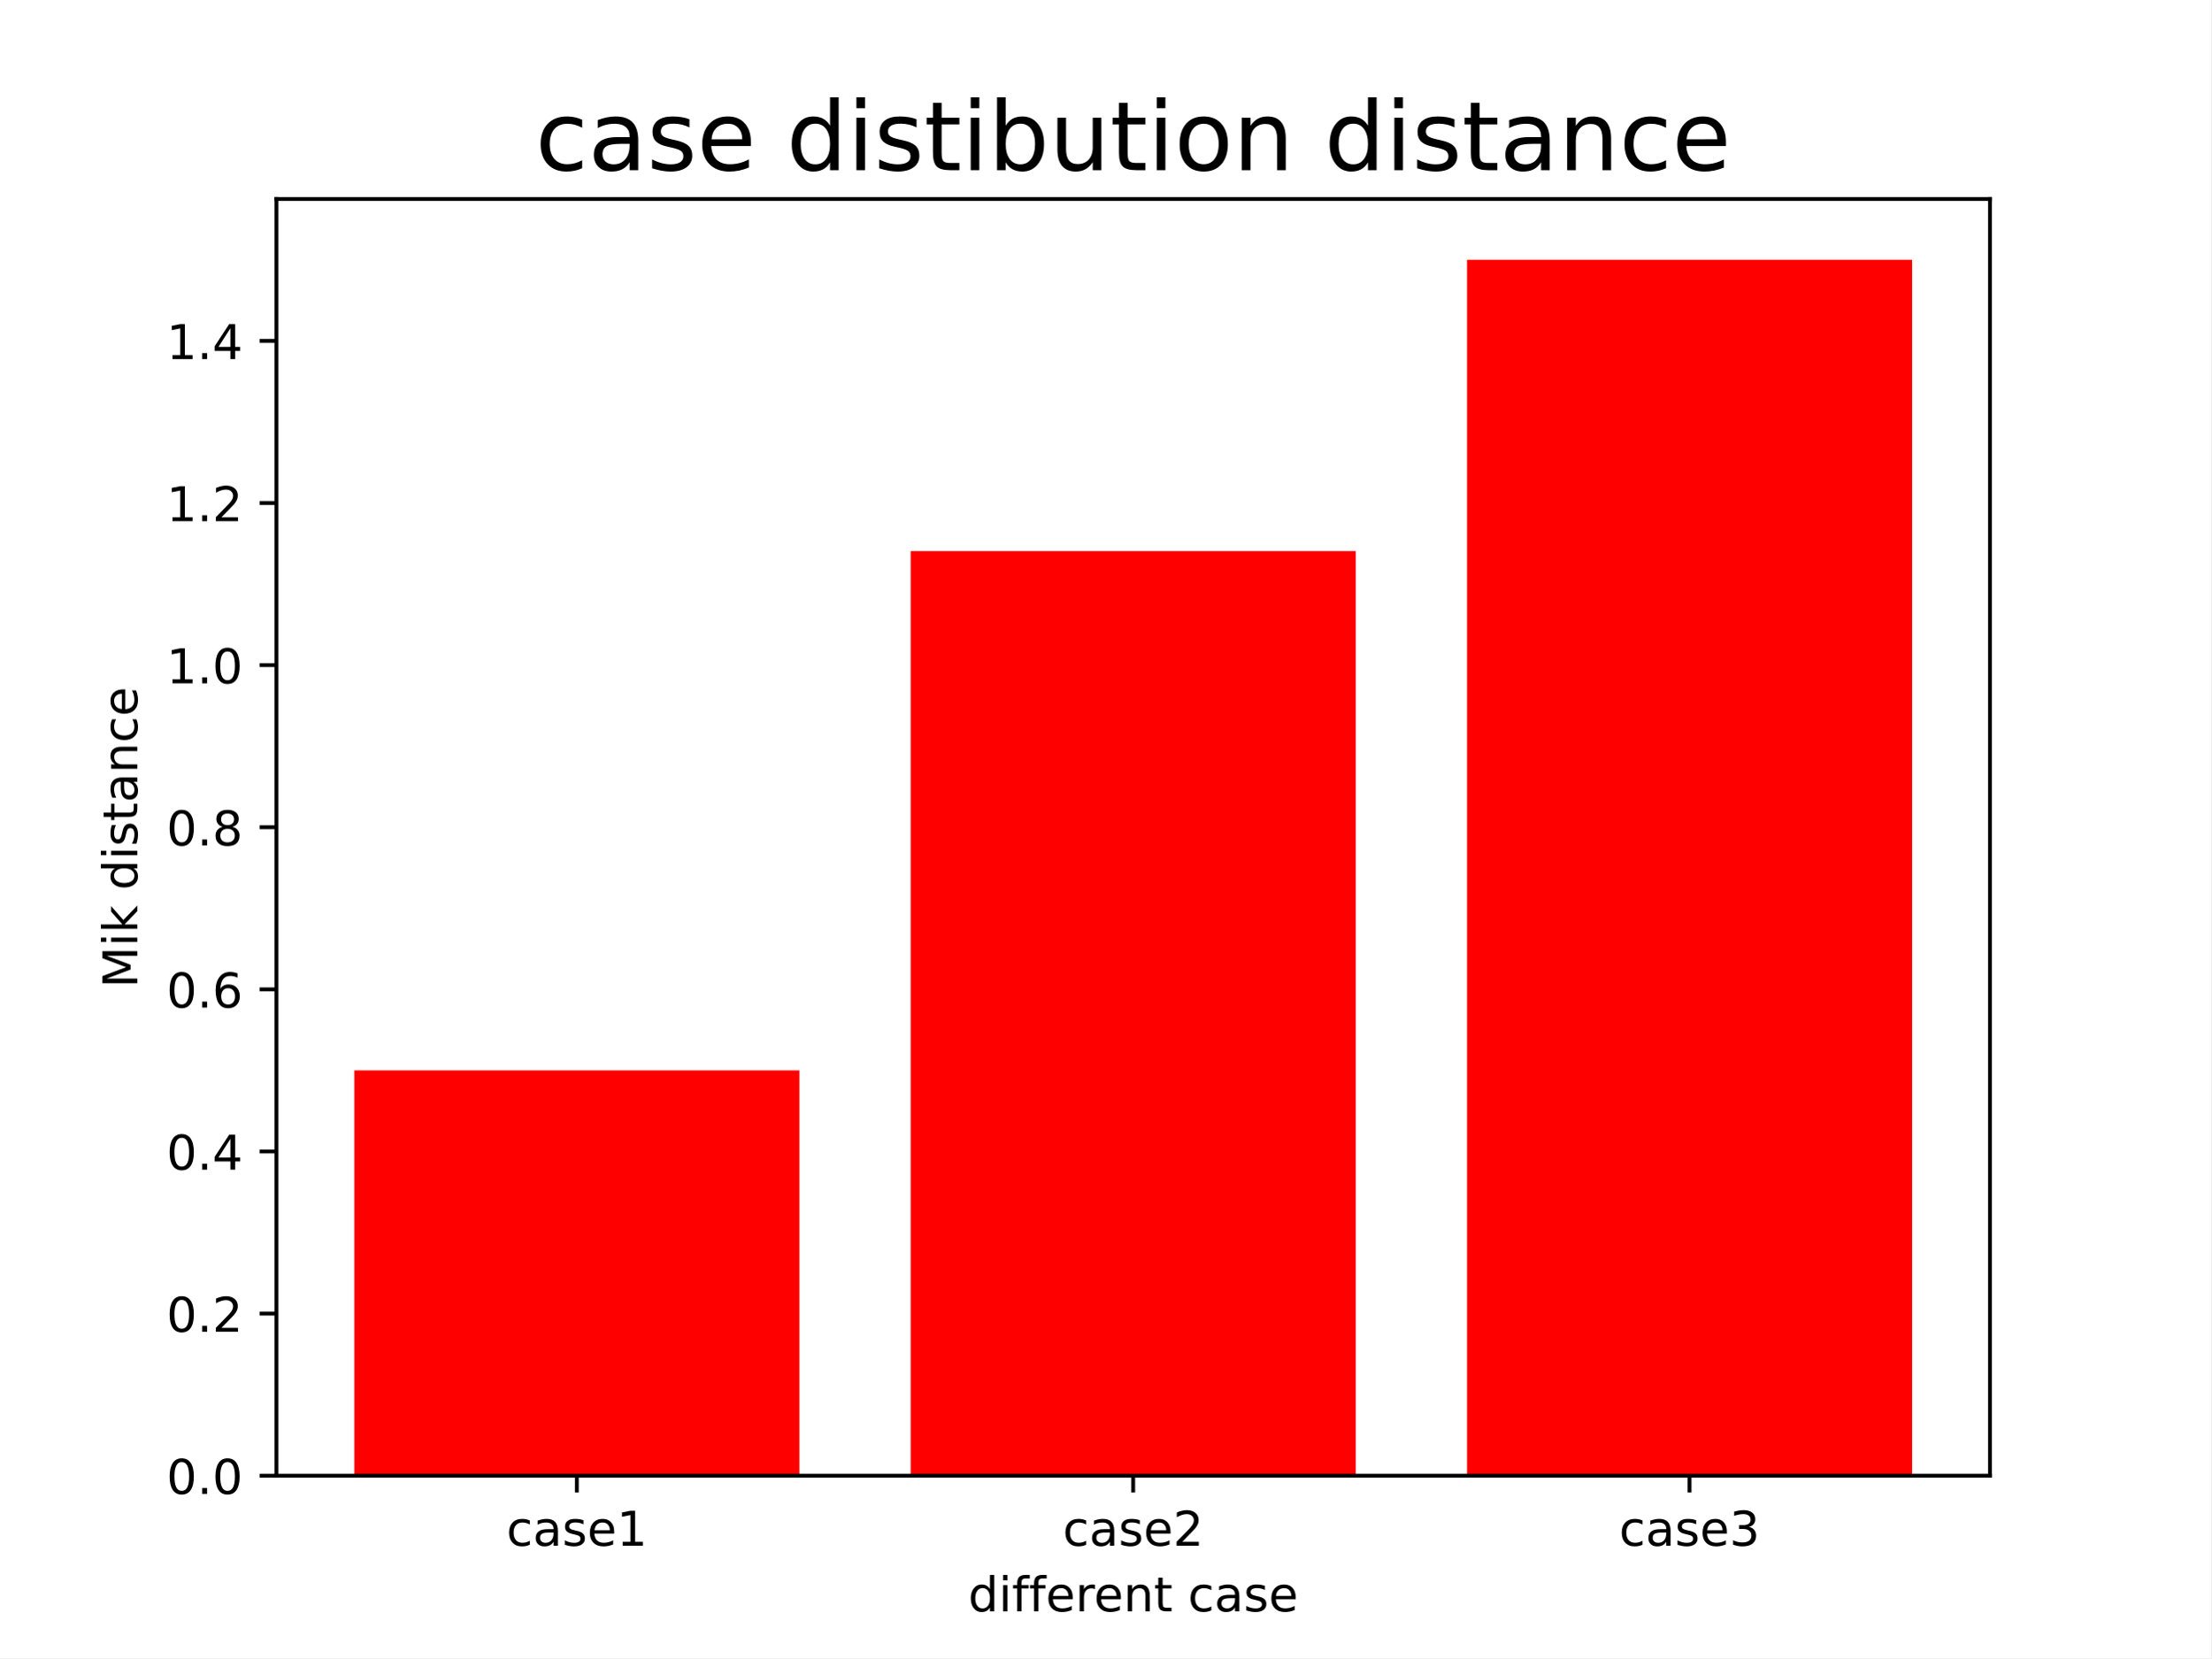
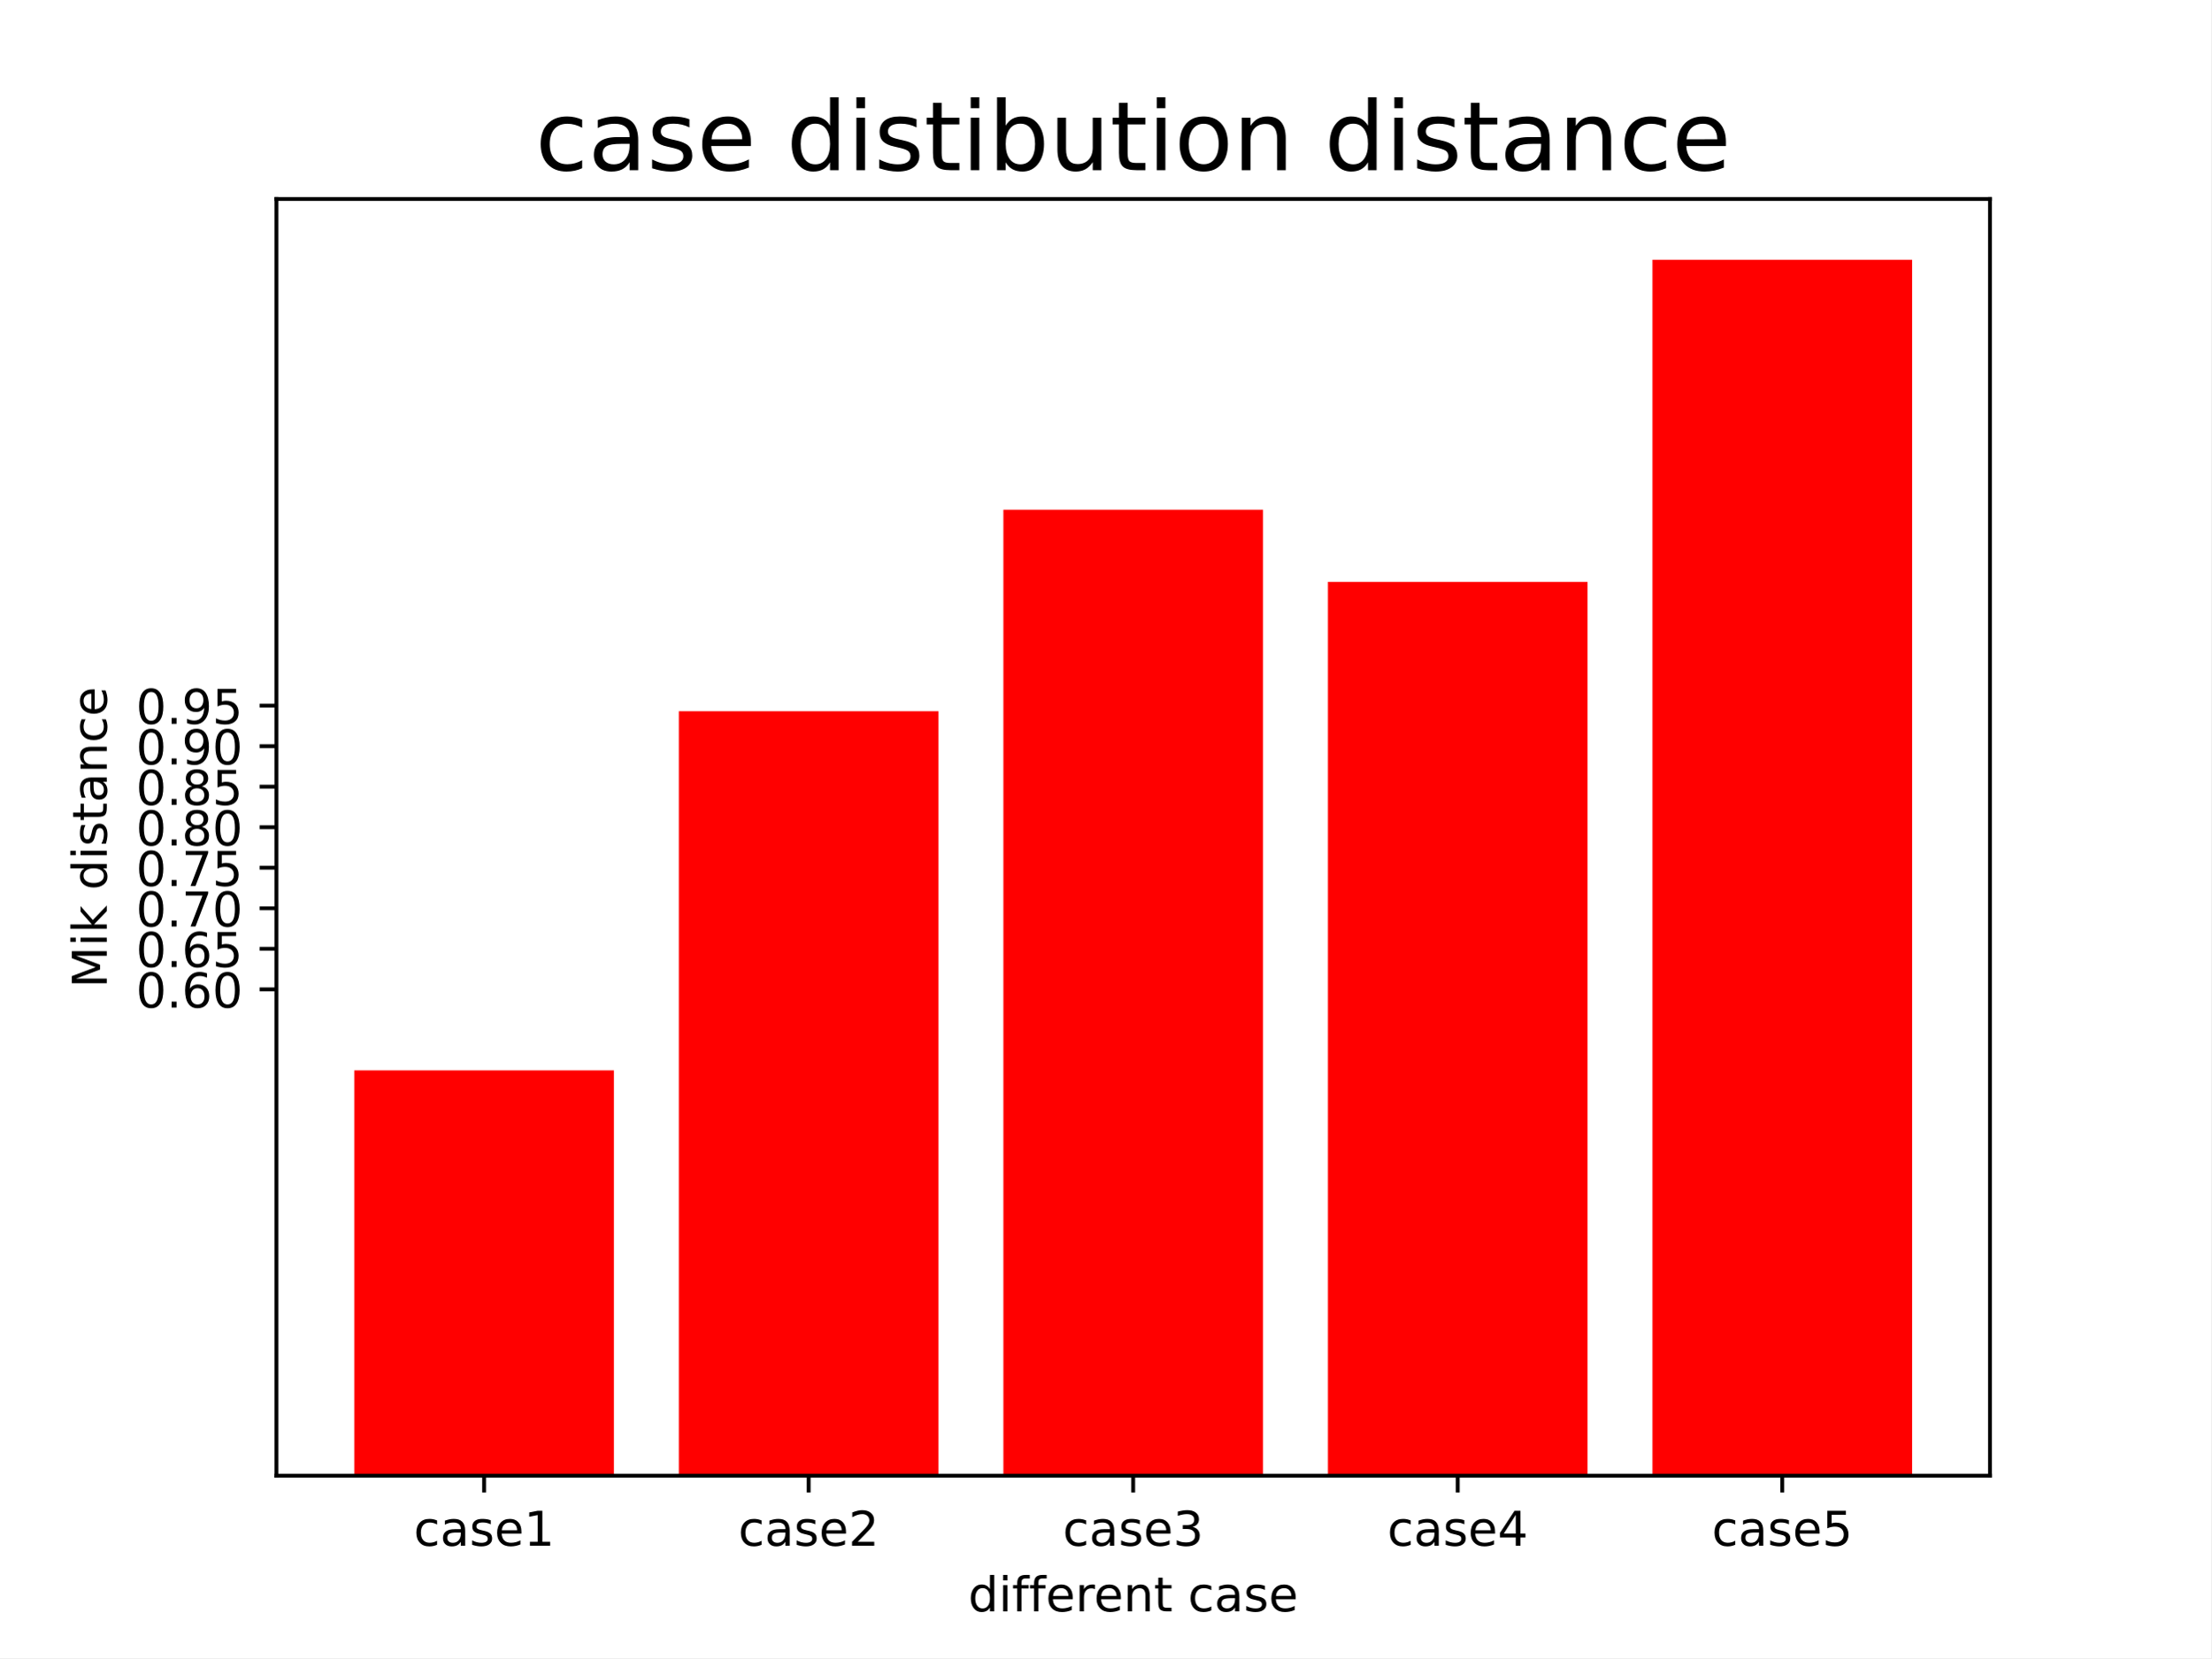
<svg xmlns="http://www.w3.org/2000/svg" xmlns:xlink="http://www.w3.org/1999/xlink" height="345.6pt" version="1.1" viewBox="0 0 460.8 345.6" width="460.8pt">
  <defs>
    <style type="text/css">*{stroke-linecap:butt;stroke-linejoin:round;}</style>
  </defs>
  <g id="figure_1">
    <g id="patch_1">
      <path d="M 0 345.6  L 460.8 345.6  L 460.8 0  L 0 0  z " style="fill:#ffffff;" />
    </g>
    <g id="axes_1">
      <g id="patch_2">
        <path d="M 57.6 307.584  L 414.72 307.584  L 414.72 41.472  L 57.6 41.472  z " style="fill:#ffffff;" />
      </g>
      <g id="patch_3">
-         <path clip-path="url(#p68254e80f2)" d="M 73.833 307.584  L 166.591 307.584  L 166.591 223.104  L 73.833 223.104  z " style="fill:#ff0000;" />
+         <path clip-path="url(#p7018449315)" d="M 73.833 307.584  L 127.942 307.584  L 127.942 223.104  L 73.833 223.104  z " style="fill:#ff0000;" />
      </g>
      <g id="patch_4">
-         <path clip-path="url(#p68254e80f2)" d="M 189.781 307.584  L 282.539 307.584  L 282.539 114.868  L 189.781 114.868  z " style="fill:#ff0000;" />
+         <path clip-path="url(#p7018449315)" d="M 141.469 307.584  L 195.578 307.584  L 195.578 148.243  L 141.469 148.243  z " style="fill:#ff0000;" />
      </g>
      <g id="patch_5">
-         <path clip-path="url(#p68254e80f2)" d="M 305.729 307.584  L 398.487 307.584  L 398.487 54.144  L 305.729 54.144  z " style="fill:#ff0000;" />
+         <path clip-path="url(#p7018449315)" d="M 209.105 307.584  L 263.215 307.584  L 263.215 106.244  L 209.105 106.244  z " style="fill:#ff0000;" />
+       </g>
+       <g id="patch_6">
+         <path clip-path="url(#p7018449315)" d="M 276.742 307.584  L 330.851 307.584  L 330.851 121.278  L 276.742 121.278  z " style="fill:#ff0000;" />
+       </g>
+       <g id="patch_7">
+         <path clip-path="url(#p7018449315)" d="M 344.378 307.584  L 398.487 307.584  L 398.487 54.144  L 344.378 54.144  z " style="fill:#ff0000;" />
      </g>
      <g id="matplotlib.axis_1">
        <g id="xtick_1">
          <g id="line2d_1">
            <defs>
-               <path d="M 0 0  L 0 3.5  " id="m29277f5410" style="stroke:#000000;stroke-width:0.8;" />
+               <path d="M 0 0  L 0 3.5  " id="m54b2b4ad5a" style="stroke:#000000;stroke-width:0.8;" />
            </defs>
            <g>
-               <use style="stroke:#000000;stroke-width:0.8;" x="120.212" xlink:href="#m29277f5410" y="307.584" />
+               <use style="stroke:#000000;stroke-width:0.8;" x="100.887" xlink:href="#m54b2b4ad5a" y="307.584" />
            </g>
          </g>
          <g id="text_1">
-             <g transform="translate(105.5362 322.1824)scale(0.1 -0.1)">
+             <g transform="translate(86.21149 322.1824)scale(0.1 -0.1)">
              <defs>
                <path d="M 48.781 52.594  L 48.781 44.188  Q 44.969 46.297 41.141 47.344  Q 37.312 48.391 33.406 48.391  Q 24.656 48.391 19.812 42.844  Q 14.984 37.312 14.984 27.297  Q 14.984 17.281 19.812 11.734  Q 24.656 6.203 33.406 6.203  Q 37.312 6.203 41.141 7.25  Q 44.969 8.297 48.781 10.406  L 48.781 2.094  Q 45.016 0.344 40.984 -0.531  Q 36.969 -1.422 32.422 -1.422  Q 20.062 -1.422 12.781 6.344  Q 5.516 14.109 5.516 27.297  Q 5.516 40.672 12.859 48.328  Q 20.219 56 33.016 56  Q 37.156 56 41.109 55.141  Q 45.062 54.297 48.781 52.594  z " id="DejaVuSans-99" />
                <path d="M 34.281 27.484  Q 23.391 27.484 19.188 25  Q 14.984 22.516 14.984 16.5  Q 14.984 11.719 18.141 8.906  Q 21.297 6.109 26.703 6.109  Q 34.188 6.109 38.703 11.406  Q 43.219 16.703 43.219 25.484  L 43.219 27.484  z M 52.203 31.203  L 52.203 0  L 43.219 0  L 43.219 8.297  Q 40.141 3.328 35.547 0.953  Q 30.953 -1.422 24.312 -1.422  Q 15.922 -1.422 10.953 3.297  Q 6 8.016 6 15.922  Q 6 25.141 12.172 29.828  Q 18.359 34.516 30.609 34.516  L 43.219 34.516  L 43.219 35.406  Q 43.219 41.609 39.141 45  Q 35.062 48.391 27.688 48.391  Q 23 48.391 18.547 47.266  Q 14.109 46.141 10.016 43.891  L 10.016 52.203  Q 14.938 54.109 19.578 55.047  Q 24.219 56 28.609 56  Q 40.484 56 46.344 49.844  Q 52.203 43.703 52.203 31.203  z " id="DejaVuSans-97" />
                <path d="M 44.281 53.078  L 44.281 44.578  Q 40.484 46.531 36.375 47.5  Q 32.281 48.484 27.875 48.484  Q 21.188 48.484 17.844 46.438  Q 14.5 44.391 14.5 40.281  Q 14.5 37.156 16.891 35.375  Q 19.281 33.594 26.516 31.984  L 29.594 31.297  Q 39.156 29.25 43.188 25.516  Q 47.219 21.781 47.219 15.094  Q 47.219 7.469 41.188 3.016  Q 35.156 -1.422 24.609 -1.422  Q 20.219 -1.422 15.453 -0.562  Q 10.688 0.297 5.422 2  L 5.422 11.281  Q 10.406 8.688 15.234 7.391  Q 20.062 6.109 24.812 6.109  Q 31.156 6.109 34.562 8.281  Q 37.984 10.453 37.984 14.406  Q 37.984 18.062 35.516 20.016  Q 33.062 21.969 24.703 23.781  L 21.578 24.516  Q 13.234 26.266 9.516 29.906  Q 5.812 33.547 5.812 39.891  Q 5.812 47.609 11.281 51.797  Q 16.75 56 26.812 56  Q 31.781 56 36.172 55.266  Q 40.578 54.547 44.281 53.078  z " id="DejaVuSans-115" />
                <path d="M 56.203 29.594  L 56.203 25.203  L 14.891 25.203  Q 15.484 15.922 20.484 11.062  Q 25.484 6.203 34.422 6.203  Q 39.594 6.203 44.453 7.469  Q 49.312 8.734 54.109 11.281  L 54.109 2.781  Q 49.266 0.734 44.188 -0.344  Q 39.109 -1.422 33.891 -1.422  Q 20.797 -1.422 13.156 6.188  Q 5.516 13.812 5.516 26.812  Q 5.516 40.234 12.766 48.109  Q 20.016 56 32.328 56  Q 43.359 56 49.781 48.891  Q 56.203 41.797 56.203 29.594  z M 47.219 32.234  Q 47.125 39.594 43.094 43.984  Q 39.062 48.391 32.422 48.391  Q 24.906 48.391 20.391 44.141  Q 15.875 39.891 15.188 32.172  z " id="DejaVuSans-101" />
                <path d="M 12.406 8.297  L 28.516 8.297  L 28.516 63.922  L 10.984 60.406  L 10.984 69.391  L 28.422 72.906  L 38.281 72.906  L 38.281 8.297  L 54.391 8.297  L 54.391 0  L 12.406 0  z " id="DejaVuSans-49" />
              </defs>
              <use xlink:href="#DejaVuSans-99" />
              <use x="54.98" xlink:href="#DejaVuSans-97" />
              <use x="116.26" xlink:href="#DejaVuSans-115" />
              <use x="168.359" xlink:href="#DejaVuSans-101" />
              <use x="229.883" xlink:href="#DejaVuSans-49" />
            </g>
          </g>
        </g>
        <g id="xtick_2">
          <g id="line2d_2">
            <g>
-               <use style="stroke:#000000;stroke-width:0.8;" x="236.16" xlink:href="#m29277f5410" y="307.584" />
+               <use style="stroke:#000000;stroke-width:0.8;" x="168.524" xlink:href="#m54b2b4ad5a" y="307.584" />
            </g>
          </g>
          <g id="text_2">
-             <g transform="translate(221.4842 322.1824)scale(0.1 -0.1)">
+             <g transform="translate(153.8479 322.1824)scale(0.1 -0.1)">
              <defs>
                <path d="M 19.188 8.297  L 53.609 8.297  L 53.609 0  L 7.328 0  L 7.328 8.297  Q 12.938 14.109 22.625 23.891  Q 32.328 33.688 34.812 36.531  Q 39.547 41.844 41.422 45.531  Q 43.312 49.219 43.312 52.781  Q 43.312 58.594 39.234 62.25  Q 35.156 65.922 28.609 65.922  Q 23.969 65.922 18.812 64.312  Q 13.672 62.703 7.812 59.422  L 7.812 69.391  Q 13.766 71.781 18.938 73  Q 24.125 74.219 28.422 74.219  Q 39.75 74.219 46.484 68.547  Q 53.219 62.891 53.219 53.422  Q 53.219 48.922 51.531 44.891  Q 49.859 40.875 45.406 35.406  Q 44.188 33.984 37.641 27.219  Q 31.109 20.453 19.188 8.297  z " id="DejaVuSans-50" />
              </defs>
              <use xlink:href="#DejaVuSans-99" />
              <use x="54.98" xlink:href="#DejaVuSans-97" />
              <use x="116.26" xlink:href="#DejaVuSans-115" />
              <use x="168.359" xlink:href="#DejaVuSans-101" />
              <use x="229.883" xlink:href="#DejaVuSans-50" />
            </g>
          </g>
        </g>
        <g id="xtick_3">
          <g id="line2d_3">
            <g>
-               <use style="stroke:#000000;stroke-width:0.8;" x="352.108" xlink:href="#m29277f5410" y="307.584" />
+               <use style="stroke:#000000;stroke-width:0.8;" x="236.16" xlink:href="#m54b2b4ad5a" y="307.584" />
            </g>
          </g>
          <g id="text_3">
-             <g transform="translate(337.4323 322.1824)scale(0.1 -0.1)">
+             <g transform="translate(221.4842 322.1824)scale(0.1 -0.1)">
              <defs>
                <path d="M 40.578 39.312  Q 47.656 37.797 51.625 33  Q 55.609 28.219 55.609 21.188  Q 55.609 10.406 48.188 4.484  Q 40.766 -1.422 27.094 -1.422  Q 22.516 -1.422 17.656 -0.516  Q 12.797 0.391 7.625 2.203  L 7.625 11.719  Q 11.719 9.328 16.594 8.109  Q 21.484 6.891 26.812 6.891  Q 36.078 6.891 40.938 10.547  Q 45.797 14.203 45.797 21.188  Q 45.797 27.641 41.281 31.266  Q 36.766 34.906 28.719 34.906  L 20.219 34.906  L 20.219 43.016  L 29.109 43.016  Q 36.375 43.016 40.234 45.922  Q 44.094 48.828 44.094 54.297  Q 44.094 59.906 40.109 62.906  Q 36.141 65.922 28.719 65.922  Q 24.656 65.922 20.016 65.031  Q 15.375 64.156 9.812 62.312  L 9.812 71.094  Q 15.438 72.656 20.344 73.438  Q 25.25 74.219 29.594 74.219  Q 40.828 74.219 47.359 69.109  Q 53.906 64.016 53.906 55.328  Q 53.906 49.266 50.438 45.094  Q 46.969 40.922 40.578 39.312  z " id="DejaVuSans-51" />
              </defs>
              <use xlink:href="#DejaVuSans-99" />
              <use x="54.98" xlink:href="#DejaVuSans-97" />
              <use x="116.26" xlink:href="#DejaVuSans-115" />
              <use x="168.359" xlink:href="#DejaVuSans-101" />
              <use x="229.883" xlink:href="#DejaVuSans-51" />
            </g>
          </g>
        </g>
-         <g id="text_4">
+         <g id="xtick_4">
+           <g id="line2d_4">
+             <g>
+               <use style="stroke:#000000;stroke-width:0.8;" x="303.796" xlink:href="#m54b2b4ad5a" y="307.584" />
+             </g>
+           </g>
+           <g id="text_4">
+             <g transform="translate(289.1206 322.1824)scale(0.1 -0.1)">
+               <defs>
+                 <path d="M 37.797 64.312  L 12.891 25.391  L 37.797 25.391  z M 35.203 72.906  L 47.609 72.906  L 47.609 25.391  L 58.016 25.391  L 58.016 17.188  L 47.609 17.188  L 47.609 0  L 37.797 0  L 37.797 17.188  L 4.891 17.188  L 4.891 26.703  z " id="DejaVuSans-52" />
+               </defs>
+               <use xlink:href="#DejaVuSans-99" />
+               <use x="54.98" xlink:href="#DejaVuSans-97" />
+               <use x="116.26" xlink:href="#DejaVuSans-115" />
+               <use x="168.359" xlink:href="#DejaVuSans-101" />
+               <use x="229.883" xlink:href="#DejaVuSans-52" />
+             </g>
+           </g>
+         </g>
+         <g id="xtick_5">
+           <g id="line2d_5">
+             <g>
+               <use style="stroke:#000000;stroke-width:0.8;" x="371.433" xlink:href="#m54b2b4ad5a" y="307.584" />
+             </g>
+           </g>
+           <g id="text_5">
+             <g transform="translate(356.7569 322.1824)scale(0.1 -0.1)">
+               <defs>
+                 <path d="M 10.797 72.906  L 49.516 72.906  L 49.516 64.594  L 19.828 64.594  L 19.828 46.734  Q 21.969 47.469 24.109 47.828  Q 26.266 48.188 28.422 48.188  Q 40.625 48.188 47.75 41.5  Q 54.891 34.812 54.891 23.391  Q 54.891 11.625 47.562 5.094  Q 40.234 -1.422 26.906 -1.422  Q 22.312 -1.422 17.547 -0.641  Q 12.797 0.141 7.719 1.703  L 7.719 11.625  Q 12.109 9.234 16.797 8.062  Q 21.484 6.891 26.703 6.891  Q 35.156 6.891 40.078 11.328  Q 45.016 15.766 45.016 23.391  Q 45.016 31 40.078 35.438  Q 35.156 39.891 26.703 39.891  Q 22.75 39.891 18.812 39.016  Q 14.891 38.141 10.797 36.281  z " id="DejaVuSans-53" />
+               </defs>
+               <use xlink:href="#DejaVuSans-99" />
+               <use x="54.98" xlink:href="#DejaVuSans-97" />
+               <use x="116.26" xlink:href="#DejaVuSans-115" />
+               <use x="168.359" xlink:href="#DejaVuSans-101" />
+               <use x="229.883" xlink:href="#DejaVuSans-53" />
+             </g>
+           </g>
+         </g>
+         <g id="text_6">
          <g transform="translate(201.7678 335.8606)scale(0.1 -0.1)">
            <defs>
              <path d="M 45.406 46.391  L 45.406 75.984  L 54.391 75.984  L 54.391 0  L 45.406 0  L 45.406 8.203  Q 42.578 3.328 38.25 0.953  Q 33.938 -1.422 27.875 -1.422  Q 17.969 -1.422 11.734 6.484  Q 5.516 14.406 5.516 27.297  Q 5.516 40.188 11.734 48.094  Q 17.969 56 27.875 56  Q 33.938 56 38.25 53.625  Q 42.578 51.266 45.406 46.391  z M 14.797 27.297  Q 14.797 17.391 18.875 11.75  Q 22.953 6.109 30.078 6.109  Q 37.203 6.109 41.297 11.75  Q 45.406 17.391 45.406 27.297  Q 45.406 37.203 41.297 42.844  Q 37.203 48.484 30.078 48.484  Q 22.953 48.484 18.875 42.844  Q 14.797 37.203 14.797 27.297  z " id="DejaVuSans-100" />
              <path d="M 9.422 54.688  L 18.406 54.688  L 18.406 0  L 9.422 0  z M 9.422 75.984  L 18.406 75.984  L 18.406 64.594  L 9.422 64.594  z " id="DejaVuSans-105" />
              <path d="M 37.109 75.984  L 37.109 68.5  L 28.516 68.5  Q 23.688 68.5 21.797 66.547  Q 19.922 64.594 19.922 59.516  L 19.922 54.688  L 34.719 54.688  L 34.719 47.703  L 19.922 47.703  L 19.922 0  L 10.891 0  L 10.891 47.703  L 2.297 47.703  L 2.297 54.688  L 10.891 54.688  L 10.891 58.5  Q 10.891 67.625 15.141 71.797  Q 19.391 75.984 28.609 75.984  z " id="DejaVuSans-102" />
              <path d="M 41.109 46.297  Q 39.594 47.172 37.812 47.578  Q 36.031 48 33.891 48  Q 26.266 48 22.188 43.047  Q 18.109 38.094 18.109 28.812  L 18.109 0  L 9.078 0  L 9.078 54.688  L 18.109 54.688  L 18.109 46.188  Q 20.953 51.172 25.484 53.578  Q 30.031 56 36.531 56  Q 37.453 56 38.578 55.875  Q 39.703 55.766 41.062 55.516  z " id="DejaVuSans-114" />
              <path d="M 54.891 33.016  L 54.891 0  L 45.906 0  L 45.906 32.719  Q 45.906 40.484 42.875 44.328  Q 39.844 48.188 33.797 48.188  Q 26.516 48.188 22.312 43.547  Q 18.109 38.922 18.109 30.906  L 18.109 0  L 9.078 0  L 9.078 54.688  L 18.109 54.688  L 18.109 46.188  Q 21.344 51.125 25.703 53.562  Q 30.078 56 35.797 56  Q 45.219 56 50.047 50.172  Q 54.891 44.344 54.891 33.016  z " id="DejaVuSans-110" />
              <path d="M 18.312 70.219  L 18.312 54.688  L 36.812 54.688  L 36.812 47.703  L 18.312 47.703  L 18.312 18.016  Q 18.312 11.328 20.141 9.422  Q 21.969 7.516 27.594 7.516  L 36.812 7.516  L 36.812 0  L 27.594 0  Q 17.188 0 13.234 3.875  Q 9.281 7.766 9.281 18.016  L 9.281 47.703  L 2.688 47.703  L 2.688 54.688  L 9.281 54.688  L 9.281 70.219  z " id="DejaVuSans-116" />
              <path id="DejaVuSans-32" />
            </defs>
            <use xlink:href="#DejaVuSans-100" />
            <use x="63.477" xlink:href="#DejaVuSans-105" />
            <use x="91.26" xlink:href="#DejaVuSans-102" />
            <use x="126.465" xlink:href="#DejaVuSans-102" />
            <use x="161.67" xlink:href="#DejaVuSans-101" />
            <use x="223.193" xlink:href="#DejaVuSans-114" />
            <use x="262.057" xlink:href="#DejaVuSans-101" />
            <use x="323.58" xlink:href="#DejaVuSans-110" />
            <use x="386.959" xlink:href="#DejaVuSans-116" />
            <use x="426.168" xlink:href="#DejaVuSans-32" />
            <use x="457.955" xlink:href="#DejaVuSans-99" />
            <use x="512.936" xlink:href="#DejaVuSans-97" />
            <use x="574.215" xlink:href="#DejaVuSans-115" />
            <use x="626.314" xlink:href="#DejaVuSans-101" />
          </g>
        </g>
      </g>
      <g id="matplotlib.axis_2">
        <g id="ytick_1">
-           <g id="line2d_4">
+           <g id="line2d_6">
            <defs>
-               <path d="M 0 0  L -3.5 0  " id="m59da9af410" style="stroke:#000000;stroke-width:0.8;" />
+               <path d="M 0 0  L -3.5 0  " id="m939eb63669" style="stroke:#000000;stroke-width:0.8;" />
            </defs>
            <g>
-               <use style="stroke:#000000;stroke-width:0.8;" x="57.6" xlink:href="#m59da9af410" y="307.584" />
-             </g>
-           </g>
-           <g id="text_5">
-             <g transform="translate(34.69687 311.3832)scale(0.1 -0.1)">
+               <use style="stroke:#000000;stroke-width:0.8;" x="57.6" xlink:href="#m939eb63669" y="206.208" />
+             </g>
+           </g>
+           <g id="text_7">
+             <g transform="translate(28.33438 210.0072)scale(0.1 -0.1)">
              <defs>
                <path d="M 31.781 66.406  Q 24.172 66.406 20.328 58.906  Q 16.5 51.422 16.5 36.375  Q 16.5 21.391 20.328 13.891  Q 24.172 6.391 31.781 6.391  Q 39.453 6.391 43.281 13.891  Q 47.125 21.391 47.125 36.375  Q 47.125 51.422 43.281 58.906  Q 39.453 66.406 31.781 66.406  z M 31.781 74.219  Q 44.047 74.219 50.516 64.516  Q 56.984 54.828 56.984 36.375  Q 56.984 17.969 50.516 8.266  Q 44.047 -1.422 31.781 -1.422  Q 19.531 -1.422 13.062 8.266  Q 6.594 17.969 6.594 36.375  Q 6.594 54.828 13.062 64.516  Q 19.531 74.219 31.781 74.219  z " id="DejaVuSans-48" />
                <path d="M 10.688 12.406  L 21 12.406  L 21 0  L 10.688 0  z " id="DejaVuSans-46" />
-               </defs>
-               <use xlink:href="#DejaVuSans-48" />
-               <use x="63.623" xlink:href="#DejaVuSans-46" />
-               <use x="95.41" xlink:href="#DejaVuSans-48" />
+                 <path d="M 33.016 40.375  Q 26.375 40.375 22.484 35.828  Q 18.609 31.297 18.609 23.391  Q 18.609 15.531 22.484 10.953  Q 26.375 6.391 33.016 6.391  Q 39.656 6.391 43.531 10.953  Q 47.406 15.531 47.406 23.391  Q 47.406 31.297 43.531 35.828  Q 39.656 40.375 33.016 40.375  z M 52.594 71.297  L 52.594 62.312  Q 48.875 64.062 45.094 64.984  Q 41.312 65.922 37.594 65.922  Q 27.828 65.922 22.672 59.328  Q 17.531 52.734 16.797 39.406  Q 19.672 43.656 24.016 45.922  Q 28.375 48.188 33.594 48.188  Q 44.578 48.188 50.953 41.516  Q 57.328 34.859 57.328 23.391  Q 57.328 12.156 50.688 5.359  Q 44.047 -1.422 33.016 -1.422  Q 20.359 -1.422 13.672 8.266  Q 6.984 17.969 6.984 36.375  Q 6.984 53.656 15.188 63.938  Q 23.391 74.219 37.203 74.219  Q 40.922 74.219 44.703 73.484  Q 48.484 72.75 52.594 71.297  z " id="DejaVuSans-54" />
+               </defs>
+               <use xlink:href="#DejaVuSans-48" />
+               <use x="63.623" xlink:href="#DejaVuSans-46" />
+               <use x="95.41" xlink:href="#DejaVuSans-54" />
+               <use x="159.033" xlink:href="#DejaVuSans-48" />
            </g>
          </g>
        </g>
        <g id="ytick_2">
-           <g id="line2d_5">
-             <g>
-               <use style="stroke:#000000;stroke-width:0.8;" x="57.6" xlink:href="#m59da9af410" y="273.792" />
-             </g>
-           </g>
-           <g id="text_6">
-             <g transform="translate(34.69687 277.5912)scale(0.1 -0.1)">
-               <use xlink:href="#DejaVuSans-48" />
-               <use x="63.623" xlink:href="#DejaVuSans-46" />
-               <use x="95.41" xlink:href="#DejaVuSans-50" />
+           <g id="line2d_7">
+             <g>
+               <use style="stroke:#000000;stroke-width:0.8;" x="57.6" xlink:href="#m939eb63669" y="197.76" />
+             </g>
+           </g>
+           <g id="text_8">
+             <g transform="translate(28.33438 201.5592)scale(0.1 -0.1)">
+               <use xlink:href="#DejaVuSans-48" />
+               <use x="63.623" xlink:href="#DejaVuSans-46" />
+               <use x="95.41" xlink:href="#DejaVuSans-54" />
+               <use x="159.033" xlink:href="#DejaVuSans-53" />
            </g>
          </g>
        </g>
        <g id="ytick_3">
-           <g id="line2d_6">
-             <g>
-               <use style="stroke:#000000;stroke-width:0.8;" x="57.6" xlink:href="#m59da9af410" y="240" />
-             </g>
-           </g>
-           <g id="text_7">
-             <g transform="translate(34.69687 243.7992)scale(0.1 -0.1)">
-               <defs>
-                 <path d="M 37.797 64.312  L 12.891 25.391  L 37.797 25.391  z M 35.203 72.906  L 47.609 72.906  L 47.609 25.391  L 58.016 25.391  L 58.016 17.188  L 47.609 17.188  L 47.609 0  L 37.797 0  L 37.797 17.188  L 4.891 17.188  L 4.891 26.703  z " id="DejaVuSans-52" />
-               </defs>
-               <use xlink:href="#DejaVuSans-48" />
-               <use x="63.623" xlink:href="#DejaVuSans-46" />
-               <use x="95.41" xlink:href="#DejaVuSans-52" />
+           <g id="line2d_8">
+             <g>
+               <use style="stroke:#000000;stroke-width:0.8;" x="57.6" xlink:href="#m939eb63669" y="189.312" />
+             </g>
+           </g>
+           <g id="text_9">
+             <g transform="translate(28.33438 193.1112)scale(0.1 -0.1)">
+               <defs>
+                 <path d="M 8.203 72.906  L 55.078 72.906  L 55.078 68.703  L 28.609 0  L 18.312 0  L 43.219 64.594  L 8.203 64.594  z " id="DejaVuSans-55" />
+               </defs>
+               <use xlink:href="#DejaVuSans-48" />
+               <use x="63.623" xlink:href="#DejaVuSans-46" />
+               <use x="95.41" xlink:href="#DejaVuSans-55" />
+               <use x="159.033" xlink:href="#DejaVuSans-48" />
            </g>
          </g>
        </g>
        <g id="ytick_4">
-           <g id="line2d_7">
-             <g>
-               <use style="stroke:#000000;stroke-width:0.8;" x="57.6" xlink:href="#m59da9af410" y="206.208" />
-             </g>
-           </g>
-           <g id="text_8">
-             <g transform="translate(34.69687 210.0072)scale(0.1 -0.1)">
-               <defs>
-                 <path d="M 33.016 40.375  Q 26.375 40.375 22.484 35.828  Q 18.609 31.297 18.609 23.391  Q 18.609 15.531 22.484 10.953  Q 26.375 6.391 33.016 6.391  Q 39.656 6.391 43.531 10.953  Q 47.406 15.531 47.406 23.391  Q 47.406 31.297 43.531 35.828  Q 39.656 40.375 33.016 40.375  z M 52.594 71.297  L 52.594 62.312  Q 48.875 64.062 45.094 64.984  Q 41.312 65.922 37.594 65.922  Q 27.828 65.922 22.672 59.328  Q 17.531 52.734 16.797 39.406  Q 19.672 43.656 24.016 45.922  Q 28.375 48.188 33.594 48.188  Q 44.578 48.188 50.953 41.516  Q 57.328 34.859 57.328 23.391  Q 57.328 12.156 50.688 5.359  Q 44.047 -1.422 33.016 -1.422  Q 20.359 -1.422 13.672 8.266  Q 6.984 17.969 6.984 36.375  Q 6.984 53.656 15.188 63.938  Q 23.391 74.219 37.203 74.219  Q 40.922 74.219 44.703 73.484  Q 48.484 72.75 52.594 71.297  z " id="DejaVuSans-54" />
-               </defs>
-               <use xlink:href="#DejaVuSans-48" />
-               <use x="63.623" xlink:href="#DejaVuSans-46" />
-               <use x="95.41" xlink:href="#DejaVuSans-54" />
+           <g id="line2d_9">
+             <g>
+               <use style="stroke:#000000;stroke-width:0.8;" x="57.6" xlink:href="#m939eb63669" y="180.864" />
+             </g>
+           </g>
+           <g id="text_10">
+             <g transform="translate(28.33438 184.6632)scale(0.1 -0.1)">
+               <use xlink:href="#DejaVuSans-48" />
+               <use x="63.623" xlink:href="#DejaVuSans-46" />
+               <use x="95.41" xlink:href="#DejaVuSans-55" />
+               <use x="159.033" xlink:href="#DejaVuSans-53" />
            </g>
          </g>
        </g>
        <g id="ytick_5">
-           <g id="line2d_8">
-             <g>
-               <use style="stroke:#000000;stroke-width:0.8;" x="57.6" xlink:href="#m59da9af410" y="172.416" />
-             </g>
-           </g>
-           <g id="text_9">
-             <g transform="translate(34.69687 176.2152)scale(0.1 -0.1)">
+           <g id="line2d_10">
+             <g>
+               <use style="stroke:#000000;stroke-width:0.8;" x="57.6" xlink:href="#m939eb63669" y="172.416" />
+             </g>
+           </g>
+           <g id="text_11">
+             <g transform="translate(28.33438 176.2152)scale(0.1 -0.1)">
              <defs>
                <path d="M 31.781 34.625  Q 24.75 34.625 20.719 30.859  Q 16.703 27.094 16.703 20.516  Q 16.703 13.922 20.719 10.156  Q 24.75 6.391 31.781 6.391  Q 38.812 6.391 42.859 10.172  Q 46.922 13.969 46.922 20.516  Q 46.922 27.094 42.891 30.859  Q 38.875 34.625 31.781 34.625  z M 21.922 38.812  Q 15.578 40.375 12.031 44.719  Q 8.5 49.078 8.5 55.328  Q 8.5 64.062 14.719 69.141  Q 20.953 74.219 31.781 74.219  Q 42.672 74.219 48.875 69.141  Q 55.078 64.062 55.078 55.328  Q 55.078 49.078 51.531 44.719  Q 48 40.375 41.703 38.812  Q 48.828 37.156 52.797 32.312  Q 56.781 27.484 56.781 20.516  Q 56.781 9.906 50.312 4.234  Q 43.844 -1.422 31.781 -1.422  Q 19.734 -1.422 13.25 4.234  Q 6.781 9.906 6.781 20.516  Q 6.781 27.484 10.781 32.312  Q 14.797 37.156 21.922 38.812  z M 18.312 54.391  Q 18.312 48.734 21.844 45.562  Q 25.391 42.391 31.781 42.391  Q 38.141 42.391 41.719 45.562  Q 45.312 48.734 45.312 54.391  Q 45.312 60.062 41.719 63.234  Q 38.141 66.406 31.781 66.406  Q 25.391 66.406 21.844 63.234  Q 18.312 60.062 18.312 54.391  z " id="DejaVuSans-56" />
              </defs>
              <use xlink:href="#DejaVuSans-48" />
              <use x="63.623" xlink:href="#DejaVuSans-46" />
              <use x="95.41" xlink:href="#DejaVuSans-56" />
+               <use x="159.033" xlink:href="#DejaVuSans-48" />
            </g>
          </g>
        </g>
        <g id="ytick_6">
-           <g id="line2d_9">
-             <g>
-               <use style="stroke:#000000;stroke-width:0.8;" x="57.6" xlink:href="#m59da9af410" y="138.624" />
-             </g>
-           </g>
-           <g id="text_10">
-             <g transform="translate(34.69687 142.4232)scale(0.1 -0.1)">
-               <use xlink:href="#DejaVuSans-49" />
-               <use x="63.623" xlink:href="#DejaVuSans-46" />
-               <use x="95.41" xlink:href="#DejaVuSans-48" />
+           <g id="line2d_11">
+             <g>
+               <use style="stroke:#000000;stroke-width:0.8;" x="57.6" xlink:href="#m939eb63669" y="163.968" />
+             </g>
+           </g>
+           <g id="text_12">
+             <g transform="translate(28.33438 167.7672)scale(0.1 -0.1)">
+               <use xlink:href="#DejaVuSans-48" />
+               <use x="63.623" xlink:href="#DejaVuSans-46" />
+               <use x="95.41" xlink:href="#DejaVuSans-56" />
+               <use x="159.033" xlink:href="#DejaVuSans-53" />
            </g>
          </g>
        </g>
        <g id="ytick_7">
-           <g id="line2d_10">
-             <g>
-               <use style="stroke:#000000;stroke-width:0.8;" x="57.6" xlink:href="#m59da9af410" y="104.832" />
-             </g>
-           </g>
-           <g id="text_11">
-             <g transform="translate(34.69687 108.6312)scale(0.1 -0.1)">
-               <use xlink:href="#DejaVuSans-49" />
-               <use x="63.623" xlink:href="#DejaVuSans-46" />
-               <use x="95.41" xlink:href="#DejaVuSans-50" />
+           <g id="line2d_12">
+             <g>
+               <use style="stroke:#000000;stroke-width:0.8;" x="57.6" xlink:href="#m939eb63669" y="155.52" />
+             </g>
+           </g>
+           <g id="text_13">
+             <g transform="translate(28.33438 159.3192)scale(0.1 -0.1)">
+               <defs>
+                 <path d="M 10.984 1.516  L 10.984 10.5  Q 14.703 8.734 18.5 7.812  Q 22.312 6.891 25.984 6.891  Q 35.75 6.891 40.891 13.453  Q 46.047 20.016 46.781 33.406  Q 43.953 29.203 39.594 26.953  Q 35.25 24.703 29.984 24.703  Q 19.047 24.703 12.672 31.312  Q 6.297 37.938 6.297 49.422  Q 6.297 60.641 12.938 67.422  Q 19.578 74.219 30.609 74.219  Q 43.266 74.219 49.922 64.516  Q 56.594 54.828 56.594 36.375  Q 56.594 19.141 48.406 8.859  Q 40.234 -1.422 26.422 -1.422  Q 22.703 -1.422 18.891 -0.688  Q 15.094 0.047 10.984 1.516  z M 30.609 32.422  Q 37.25 32.422 41.125 36.953  Q 45.016 41.5 45.016 49.422  Q 45.016 57.281 41.125 61.844  Q 37.25 66.406 30.609 66.406  Q 23.969 66.406 20.094 61.844  Q 16.219 57.281 16.219 49.422  Q 16.219 41.5 20.094 36.953  Q 23.969 32.422 30.609 32.422  z " id="DejaVuSans-57" />
+               </defs>
+               <use xlink:href="#DejaVuSans-48" />
+               <use x="63.623" xlink:href="#DejaVuSans-46" />
+               <use x="95.41" xlink:href="#DejaVuSans-57" />
+               <use x="159.033" xlink:href="#DejaVuSans-48" />
            </g>
          </g>
        </g>
        <g id="ytick_8">
-           <g id="line2d_11">
-             <g>
-               <use style="stroke:#000000;stroke-width:0.8;" x="57.6" xlink:href="#m59da9af410" y="71.04" />
-             </g>
-           </g>
-           <g id="text_12">
-             <g transform="translate(34.69687 74.83922)scale(0.1 -0.1)">
-               <use xlink:href="#DejaVuSans-49" />
-               <use x="63.623" xlink:href="#DejaVuSans-46" />
-               <use x="95.41" xlink:href="#DejaVuSans-52" />
-             </g>
-           </g>
-         </g>
-         <g id="text_13">
-           <g transform="translate(28.61719 205.9022)rotate(-90)scale(0.1 -0.1)">
+           <g id="line2d_13">
+             <g>
+               <use style="stroke:#000000;stroke-width:0.8;" x="57.6" xlink:href="#m939eb63669" y="147.072" />
+             </g>
+           </g>
+           <g id="text_14">
+             <g transform="translate(28.33438 150.8712)scale(0.1 -0.1)">
+               <use xlink:href="#DejaVuSans-48" />
+               <use x="63.623" xlink:href="#DejaVuSans-46" />
+               <use x="95.41" xlink:href="#DejaVuSans-57" />
+               <use x="159.033" xlink:href="#DejaVuSans-53" />
+             </g>
+           </g>
+         </g>
+         <g id="text_15">
+           <g transform="translate(22.25469 205.9022)rotate(-90)scale(0.1 -0.1)">
            <defs>
              <path d="M 9.812 72.906  L 24.516 72.906  L 43.109 23.297  L 61.812 72.906  L 76.516 72.906  L 76.516 0  L 66.891 0  L 66.891 64.016  L 48.094 14.016  L 38.188 14.016  L 19.391 64.016  L 19.391 0  L 9.812 0  z " id="DejaVuSans-77" />
              <path d="M 9.078 75.984  L 18.109 75.984  L 18.109 31.109  L 44.922 54.688  L 56.391 54.688  L 27.391 29.109  L 57.625 0  L 45.906 0  L 18.109 26.703  L 18.109 0  L 9.078 0  z " id="DejaVuSans-107" />
            </defs>
            <use xlink:href="#DejaVuSans-77" />
            <use x="86.279" xlink:href="#DejaVuSans-105" />
            <use x="114.062" xlink:href="#DejaVuSans-107" />
            <use x="171.973" xlink:href="#DejaVuSans-32" />
            <use x="203.76" xlink:href="#DejaVuSans-100" />
            <use x="267.236" xlink:href="#DejaVuSans-105" />
            <use x="295.02" xlink:href="#DejaVuSans-115" />
            <use x="347.119" xlink:href="#DejaVuSans-116" />
            <use x="386.328" xlink:href="#DejaVuSans-97" />
            <use x="447.607" xlink:href="#DejaVuSans-110" />
            <use x="510.986" xlink:href="#DejaVuSans-99" />
            <use x="565.967" xlink:href="#DejaVuSans-101" />
          </g>
        </g>
      </g>
-       <g id="patch_6">
+       <g id="patch_8">
        <path d="M 57.6 307.584  L 57.6 41.472  " style="fill:none;stroke:#000000;stroke-linecap:square;stroke-linejoin:miter;stroke-width:0.8;" />
      </g>
-       <g id="patch_7">
+       <g id="patch_9">
        <path d="M 414.72 307.584  L 414.72 41.472  " style="fill:none;stroke:#000000;stroke-linecap:square;stroke-linejoin:miter;stroke-width:0.8;" />
      </g>
-       <g id="patch_8">
+       <g id="patch_10">
        <path d="M 57.6 307.584  L 414.72 307.584  " style="fill:none;stroke:#000000;stroke-linecap:square;stroke-linejoin:miter;stroke-width:0.8;" />
      </g>
-       <g id="patch_9">
+       <g id="patch_11">
        <path d="M 57.6 41.472  L 414.72 41.472  " style="fill:none;stroke:#000000;stroke-linecap:square;stroke-linejoin:miter;stroke-width:0.8;" />
      </g>
-       <g id="text_14">
+       <g id="text_16">
        <g transform="translate(111.5662 35.472)scale(0.2 -0.2)">
          <defs>
            <path d="M 48.688 27.297  Q 48.688 37.203 44.609 42.844  Q 40.531 48.484 33.406 48.484  Q 26.266 48.484 22.188 42.844  Q 18.109 37.203 18.109 27.297  Q 18.109 17.391 22.188 11.75  Q 26.266 6.109 33.406 6.109  Q 40.531 6.109 44.609 11.75  Q 48.688 17.391 48.688 27.297  z M 18.109 46.391  Q 20.953 51.266 25.266 53.625  Q 29.594 56 35.594 56  Q 45.562 56 51.781 48.094  Q 58.016 40.188 58.016 27.297  Q 58.016 14.406 51.781 6.484  Q 45.562 -1.422 35.594 -1.422  Q 29.594 -1.422 25.266 0.953  Q 20.953 3.328 18.109 8.203  L 18.109 0  L 9.078 0  L 9.078 75.984  L 18.109 75.984  z " id="DejaVuSans-98" />
            <path d="M 8.5 21.578  L 8.5 54.688  L 17.484 54.688  L 17.484 21.922  Q 17.484 14.156 20.5 10.266  Q 23.531 6.391 29.594 6.391  Q 36.859 6.391 41.078 11.031  Q 45.312 15.672 45.312 23.688  L 45.312 54.688  L 54.297 54.688  L 54.297 0  L 45.312 0  L 45.312 8.406  Q 42.047 3.422 37.719 1  Q 33.406 -1.422 27.688 -1.422  Q 18.266 -1.422 13.375 4.438  Q 8.5 10.297 8.5 21.578  z M 31.109 56  z " id="DejaVuSans-117" />
            <path d="M 30.609 48.391  Q 23.391 48.391 19.188 42.75  Q 14.984 37.109 14.984 27.297  Q 14.984 17.484 19.156 11.844  Q 23.344 6.203 30.609 6.203  Q 37.797 6.203 41.984 11.859  Q 46.188 17.531 46.188 27.297  Q 46.188 37.016 41.984 42.703  Q 37.797 48.391 30.609 48.391  z M 30.609 56  Q 42.328 56 49.016 48.375  Q 55.719 40.766 55.719 27.297  Q 55.719 13.875 49.016 6.219  Q 42.328 -1.422 30.609 -1.422  Q 18.844 -1.422 12.172 6.219  Q 5.516 13.875 5.516 27.297  Q 5.516 40.766 12.172 48.375  Q 18.844 56 30.609 56  z " id="DejaVuSans-111" />
          </defs>
          <use xlink:href="#DejaVuSans-99" />
          <use x="54.98" xlink:href="#DejaVuSans-97" />
          <use x="116.26" xlink:href="#DejaVuSans-115" />
          <use x="168.359" xlink:href="#DejaVuSans-101" />
          <use x="229.883" xlink:href="#DejaVuSans-32" />
          <use x="261.67" xlink:href="#DejaVuSans-100" />
          <use x="325.146" xlink:href="#DejaVuSans-105" />
          <use x="352.93" xlink:href="#DejaVuSans-115" />
          <use x="405.029" xlink:href="#DejaVuSans-116" />
          <use x="444.238" xlink:href="#DejaVuSans-105" />
          <use x="472.021" xlink:href="#DejaVuSans-98" />
          <use x="535.498" xlink:href="#DejaVuSans-117" />
          <use x="598.877" xlink:href="#DejaVuSans-116" />
          <use x="638.086" xlink:href="#DejaVuSans-105" />
          <use x="665.869" xlink:href="#DejaVuSans-111" />
          <use x="727.051" xlink:href="#DejaVuSans-110" />
          <use x="790.43" xlink:href="#DejaVuSans-32" />
          <use x="822.217" xlink:href="#DejaVuSans-100" />
          <use x="885.693" xlink:href="#DejaVuSans-105" />
          <use x="913.477" xlink:href="#DejaVuSans-115" />
          <use x="965.576" xlink:href="#DejaVuSans-116" />
          <use x="1004.785" xlink:href="#DejaVuSans-97" />
          <use x="1066.064" xlink:href="#DejaVuSans-110" />
          <use x="1129.443" xlink:href="#DejaVuSans-99" />
          <use x="1184.424" xlink:href="#DejaVuSans-101" />
        </g>
      </g>
    </g>
  </g>
  <defs>
-     <clipPath id="p68254e80f2">
+     <clipPath id="p7018449315">
      <rect height="266.112" width="357.12" x="57.6" y="41.472" />
    </clipPath>
  </defs>
</svg>
